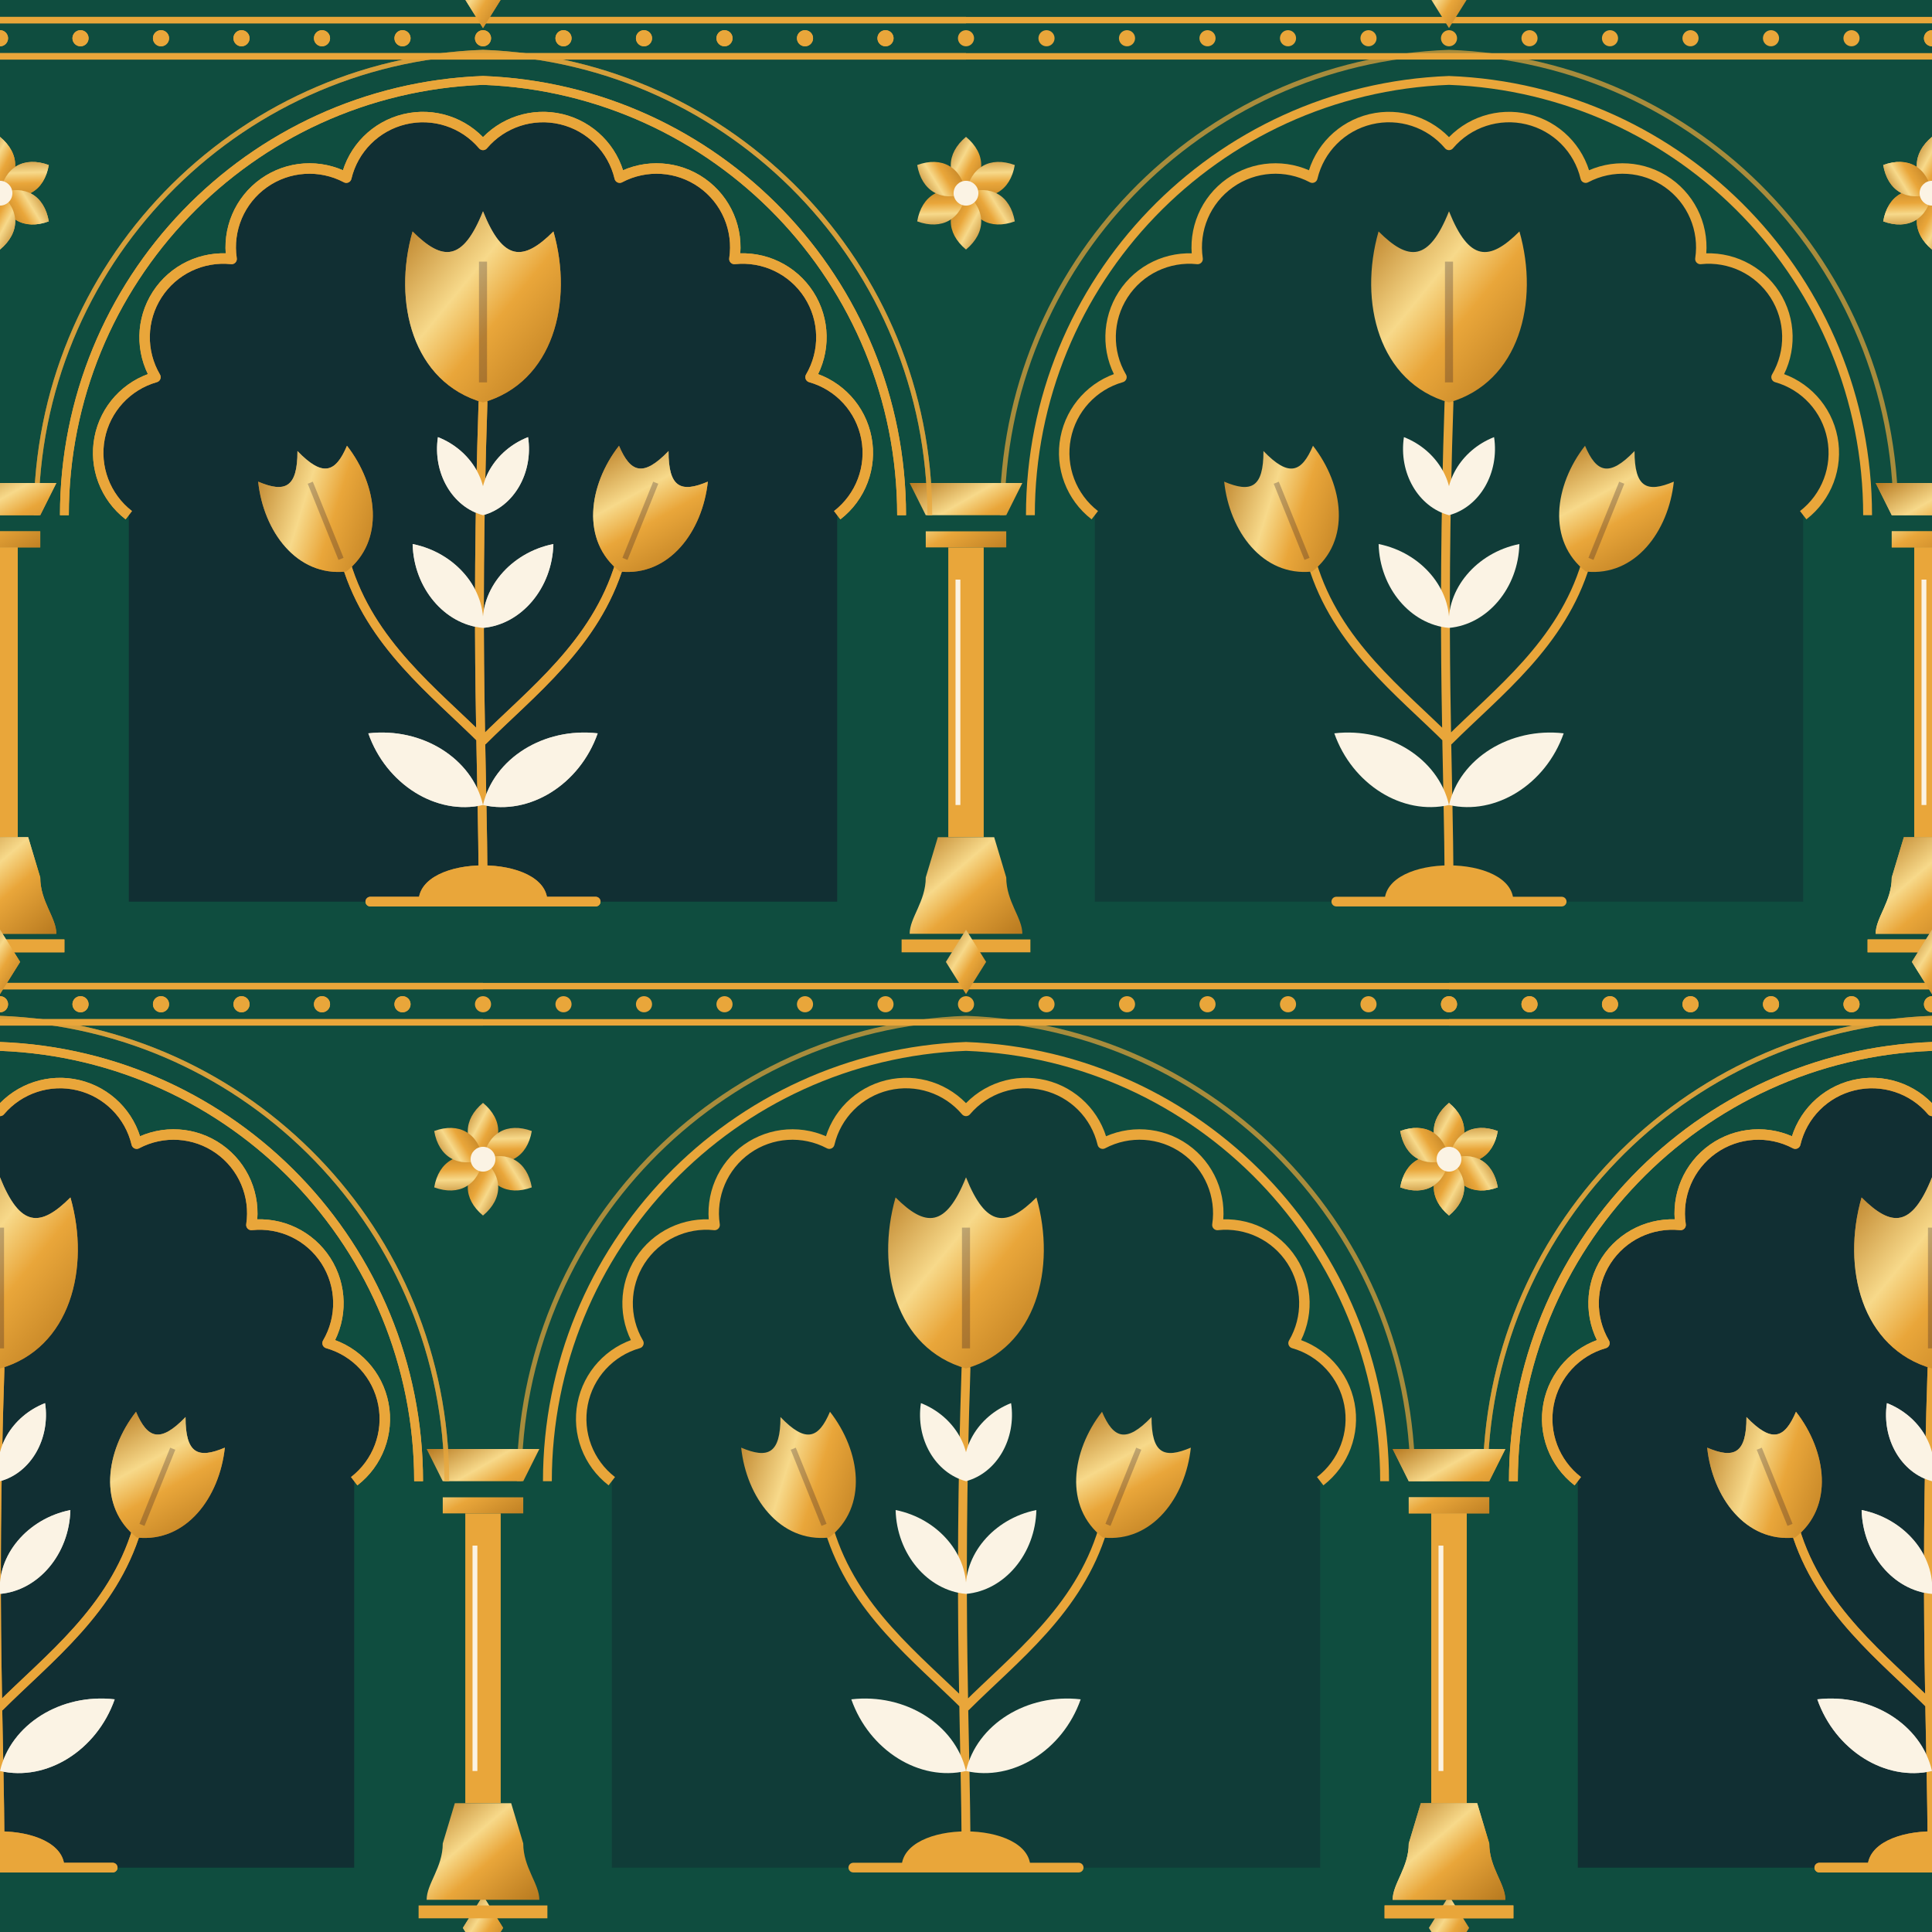
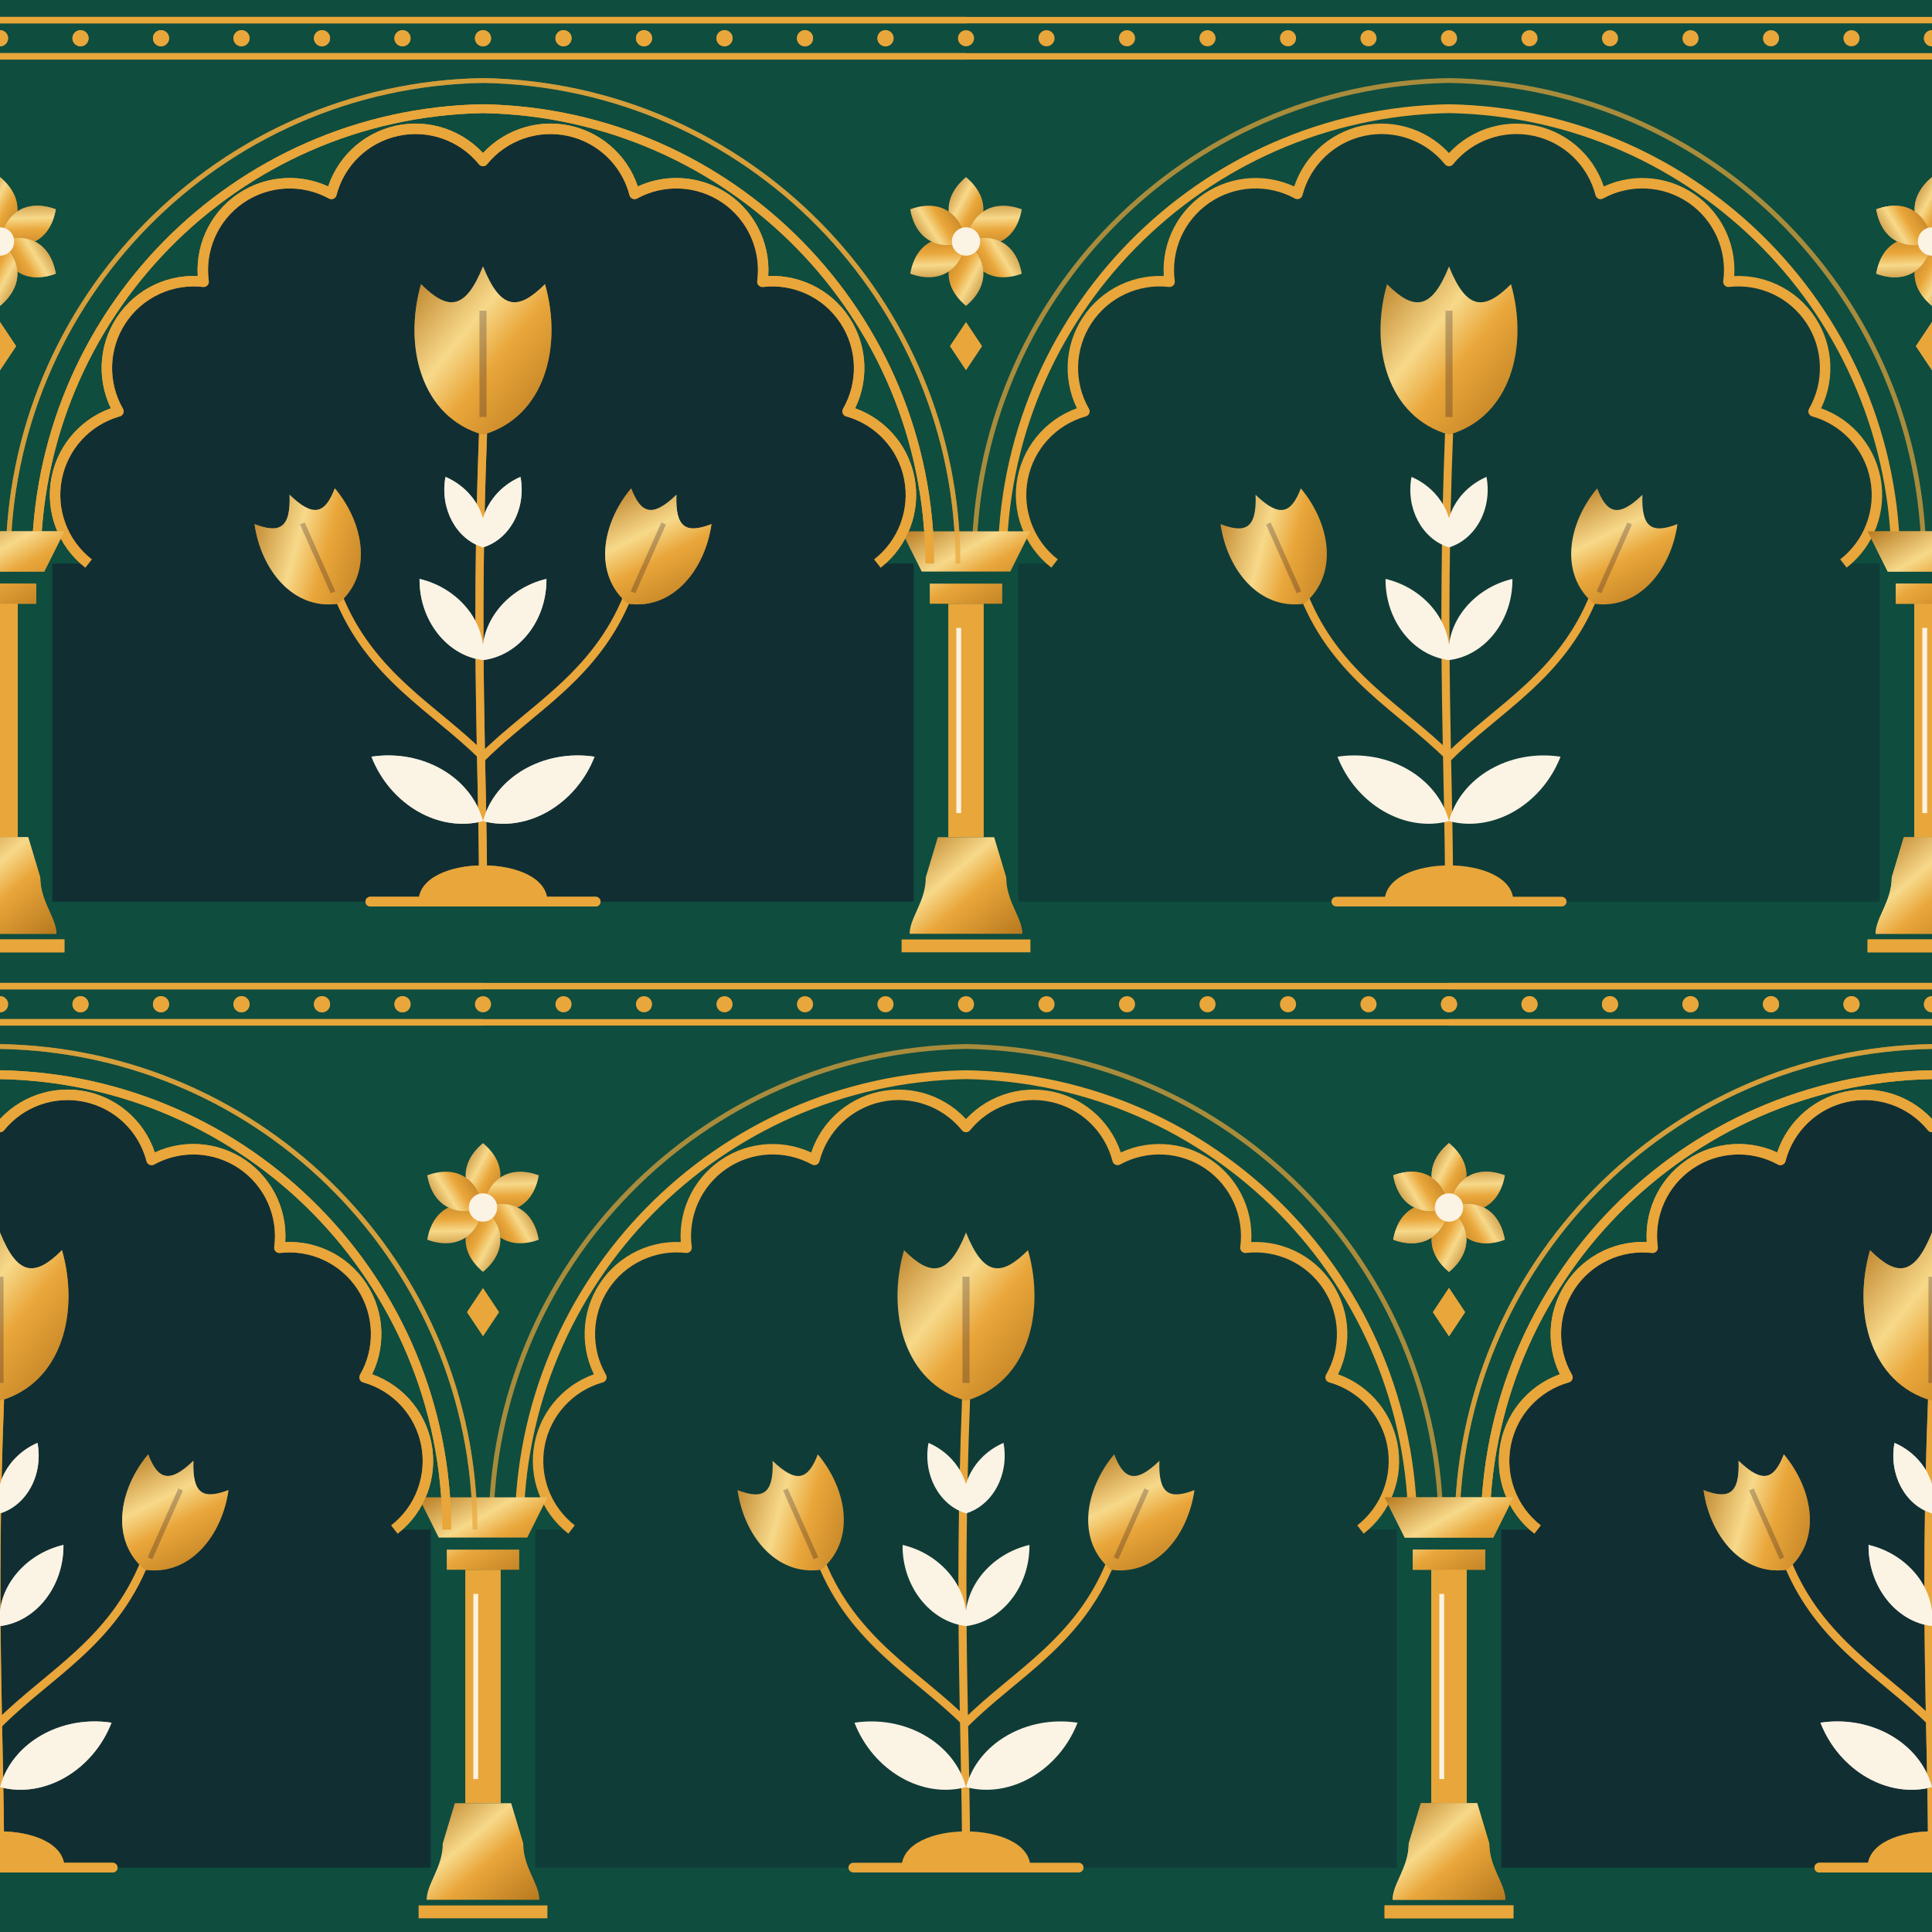
<svg xmlns="http://www.w3.org/2000/svg" xmlns:xlink="http://www.w3.org/1999/xlink" width="240" height="240" viewBox="0 0 240 240">
  <defs>
    <linearGradient id="foil" x1="0" y1="0" x2="1" y2="1">
      <stop offset="0" stop-color="#B7791F" />
      <stop offset=".38" stop-color="#F7D98A" />
      <stop offset=".58" stop-color="#E9A63A" />
      <stop offset="1" stop-color="#B7791F" />
    </linearGradient>
    <g id="cell">
-       <path d="M-44 64A9.78 9.78 0 0 1 -40.69 46.85A9.78 9.78 0 0 1 -31.23 32.17A9.78 9.78 0 0 1 -16.98 22.07A9.78 9.78 0 0 1 0 18A9.78 9.78 0 0 1 16.98 22.07A9.78 9.78 0 0 1 31.23 32.17A9.78 9.78 0 0 1 40.69 46.85A9.78 9.78 0 0 1 44 64L44 112L-44 112Z" fill="#160B26" fill-opacity="0.25" />
-       <path d="M-44 64A9.78 9.78 0 0 1 -40.69 46.85A9.78 9.78 0 0 1 -31.23 32.17A9.78 9.78 0 0 1 -16.98 22.07A9.78 9.78 0 0 1 0 18A9.78 9.78 0 0 1 16.98 22.07A9.78 9.78 0 0 1 31.23 32.17A9.78 9.78 0 0 1 40.69 46.85A9.78 9.78 0 0 1 44 64" fill="none" stroke="#E9A63A" stroke-width="1.3" stroke-linejoin="round" />
-       <path d="M-52 64A54.05 54.05 0 0 1 0 9.99A54.05 54.05 0 0 1 52 64" fill="none" stroke="#E9A63A" stroke-width="1.1" />
-       <path d="M-55.5 64A57.55 57.55 0 0 1 0 6.49A57.55 57.55 0 0 1 55.5 64" fill="none" stroke="#E9A63A" stroke-width=".6" opacity=".7" />
-       <path d="M0 110C0 96 -1 80 0 50M0 92C-6 86 -14 80 -17 70M0 92C6 86 14 80 17 70" fill="none" stroke="#E9A63A" stroke-width="1.1" stroke-linecap="round" />
+       <path d="M-53.5 70L-49 70A10.79 10.79 0 0 1 -45.29 51.1A10.79 10.79 0 0 1 -34.71 35A10.79 10.79 0 0 1 -18.83 24.09A10.79 10.79 0 0 1 0 20A10.79 10.79 0 0 1 18.83 24.09A10.79 10.79 0 0 1 34.71 35A10.79 10.79 0 0 1 45.29 51.1A10.79 10.79 0 0 1 49 70L53.5 70L53.5 112L-53.5 112Z" fill="#160B26" fill-opacity="0.25" />
+       <path d="M-49 70A10.79 10.79 0 0 1 -45.29 51.1A10.79 10.79 0 0 1 -34.71 35A10.79 10.79 0 0 1 -18.83 24.09A10.79 10.79 0 0 1 0 20A10.79 10.79 0 0 1 18.83 24.09A10.79 10.79 0 0 1 34.71 35A10.79 10.79 0 0 1 45.29 51.1A10.79 10.79 0 0 1 49 70" fill="none" stroke="#E9A63A" stroke-width="1.3" stroke-linejoin="round" />
+       <path d="M-55.5 70A56.51 56.51 0 0 1 0 13.5A56.51 56.51 0 0 1 55.5 70" fill="none" stroke="#E9A63A" stroke-width="1.1" />
+       <path d="M-59 70A60.01 60.01 0 0 1 0 10A60.01 60.01 0 0 1 59 70" fill="none" stroke="#E9A63A" stroke-width=".6" opacity=".7" />
+       <path d="M0 110C0 96 -1 80 0 54M0 94C-6 88 -14 84 -18 74M0 94C6 88 14 84 18 74" fill="none" stroke="#E9A63A" stroke-width="1" stroke-linecap="round" />
      <g fill="#FBF3E4">
-         <path d="M0 0C4.2 -4.2 4.2 -11.55 0 -16.8C-4.2 -11.55 -4.2 -4.2 0 0Z" transform="translate(0 100) rotate(-58)" />
-         <path d="M0 0C4.2 -4.2 4.2 -11.55 0 -16.8C-4.2 -11.55 -4.2 -4.2 0 0Z" transform="translate(0 100) rotate(58)" />
-         <path d="M0 0C3.4 -3.4 3.4 -9.35 0 -13.6C-3.4 -9.35 -3.4 -3.4 0 0Z" transform="translate(0 78) rotate(-40)" />
-         <path d="M0 0C3.4 -3.4 3.4 -9.35 0 -13.6C-3.4 -9.35 -3.4 -3.4 0 0Z" transform="translate(0 78) rotate(40)" />
-         <path d="M0 0C2.8 -2.8 2.8 -7.7 0 -11.2C-2.8 -7.7 -2.8 -2.8 0 0Z" transform="translate(0 64) rotate(-30)" />
-         <path d="M0 0C2.8 -2.8 2.8 -7.7 0 -11.2C-2.8 -7.7 -2.8 -2.8 0 0Z" transform="translate(0 64) rotate(30)" />
+         <path d="M0 0C4 -4 4 -11 0 -16C-4 -11 -4 -4 0 0Z" transform="translate(0 102) rotate(-60)" />
+         <path d="M0 0C4 -4 4 -11 0 -16C-4 -11 -4 -4 0 0Z" transform="translate(0 102) rotate(60)" />
+         <path d="M0 0C3.2 -3.2 3.2 -8.8 0 -12.8C-3.2 -8.8 -3.2 -3.2 0 0Z" transform="translate(0 82) rotate(-38)" />
+         <path d="M0 0C3.2 -3.2 3.2 -8.8 0 -12.8C-3.2 -8.8 -3.2 -3.2 0 0Z" transform="translate(0 82) rotate(38)" />
+         <path d="M0 0C2.48 -2.48 2.48 -6.82 0 -9.92C-2.48 -6.82 -2.48 -2.48 0 0Z" transform="translate(0 68) rotate(-28)" />
+         <path d="M0 0C2.48 -2.48 2.48 -6.82 0 -9.92C-2.48 -6.82 -2.48 -2.48 0 0Z" transform="translate(0 68) rotate(28)" />
      </g>
-       <g transform="translate(0 50) rotate(0) scale(1.25)">
+       <g transform="translate(0 54) rotate(0) scale(1.1)">
        <path d="M0 0C-7 -2 -9 -10 -7 -17C-4 -14 -2 -14 0 -19C2 -14 4 -14 7 -17C9 -10 7 -2 0 0Z" fill="url(#foil)" />
        <path d="M0 -2V-14" stroke="#160B26" stroke-opacity="0.25" stroke-width=".8" />
      </g>
-       <g transform="translate(-17 71) rotate(-22) scale(0.85)">
+       <g transform="translate(-18 75) rotate(-24) scale(0.78)">
        <path d="M0 0C-7 -2 -9 -10 -7 -17C-4 -14 -2 -14 0 -19C2 -14 4 -14 7 -17C9 -10 7 -2 0 0Z" fill="url(#foil)" />
        <path d="M0 -2V-14" stroke="#160B26" stroke-opacity="0.25" stroke-width=".8" />
      </g>
-       <g transform="translate(17 71) rotate(22) scale(0.85)">
+       <g transform="translate(18 75) rotate(24) scale(0.78)">
        <path d="M0 0C-7 -2 -9 -10 -7 -17C-4 -14 -2 -14 0 -19C2 -14 4 -14 7 -17C9 -10 7 -2 0 0Z" fill="url(#foil)" />
        <path d="M0 -2V-14" stroke="#160B26" stroke-opacity="0.25" stroke-width=".8" />
      </g>
      <path d="M-14 112H14" stroke="#E9A63A" stroke-width="1.2" stroke-linecap="round" />
      <path d="M-8 112C-8 106 8 106 8 112Z" fill="#E9A63A" />
      <g transform="translate(-60 0)">
-         <path d="M-7 60H7L5 64H-5ZM-5 66H5V68H-5Z" fill="url(#foil)" />
-         <path d="M-2.2 68H2.2V104H-2.2Z" fill="#E9A63A" />
-         <path d="M-1 72V100" stroke="#FBF3E4" stroke-width=".6" />
+         <path d="M-8 66H8L5.5 71H-5.5ZM-4.5 72.5H4.5V75H-4.5Z" fill="url(#foil)" />
+         <path d="M-2.2 75H2.2V104H-2.2Z" fill="#E9A63A" />
+         <path d="M-.9 78V101" stroke="#FBF3E4" stroke-width=".6" />
        <path d="M-3.5 104H3.5L5 109C5 112 7 114 7 116H-7C-7 114 -5 112 -5 109Z" fill="url(#foil)" />
        <path d="M-8 117.5H8" stroke="#E9A63A" stroke-width="1.6" />
      </g>
-       <g transform="translate(-60 24)">
+       <g transform="translate(-60 30)">
        <g fill="url(#foil)">
-           <path d="M0 0C2.52 -2.1 2.52 -4.9 0 -7C-2.52 -4.9 -2.52 -2.1 0 0Z" transform="rotate(0)" />
-           <path d="M0 0C2.52 -2.1 2.52 -4.9 0 -7C-2.52 -4.9 -2.52 -2.1 0 0Z" transform="rotate(60)" />
-           <path d="M0 0C2.52 -2.1 2.52 -4.9 0 -7C-2.52 -4.9 -2.52 -2.1 0 0Z" transform="rotate(120)" />
-           <path d="M0 0C2.52 -2.1 2.52 -4.9 0 -7C-2.52 -4.9 -2.52 -2.1 0 0Z" transform="rotate(180)" />
-           <path d="M0 0C2.52 -2.1 2.52 -4.9 0 -7C-2.52 -4.9 -2.52 -2.1 0 0Z" transform="rotate(240)" />
-           <path d="M0 0C2.52 -2.1 2.52 -4.9 0 -7C-2.52 -4.9 -2.52 -2.1 0 0Z" transform="rotate(300)" />
+           <path d="M0 0C2.88 -2.4 2.88 -5.6 0 -8C-2.88 -5.6 -2.88 -2.4 0 0Z" transform="rotate(0)" />
+           <path d="M0 0C2.88 -2.4 2.88 -5.6 0 -8C-2.88 -5.6 -2.88 -2.4 0 0Z" transform="rotate(60)" />
+           <path d="M0 0C2.88 -2.4 2.88 -5.6 0 -8C-2.88 -5.6 -2.88 -2.4 0 0Z" transform="rotate(120)" />
+           <path d="M0 0C2.88 -2.4 2.88 -5.6 0 -8C-2.88 -5.6 -2.88 -2.4 0 0Z" transform="rotate(180)" />
+           <path d="M0 0C2.88 -2.4 2.88 -5.6 0 -8C-2.88 -5.6 -2.88 -2.4 0 0Z" transform="rotate(240)" />
+           <path d="M0 0C2.88 -2.4 2.88 -5.6 0 -8C-2.88 -5.6 -2.88 -2.4 0 0Z" transform="rotate(300)" />
        </g>
-         <circle r="1.54" fill="#FBF3E4" />
+         <circle r="1.76" fill="#FBF3E4" />
      </g>
+       <path d="M-60 46l2 -3 -2 -3 -2 3Z" fill="#E9A63A" />
      <path d="M-60 2.5H60M-60 7H60" stroke="#E9A63A" stroke-width=".8" />
      <path d="M-50 4.75h0M-40 4.75h0M-30 4.75h0M-20 4.75h0M-10 4.75h0M0 4.75h0M10 4.75h0M20 4.75h0M30 4.75h0M40 4.75h0M50 4.75h0M-60 4.75h0" stroke="#E9A63A" stroke-width="2" stroke-linecap="round" />
-       <path d="M0 3.49l2.5 -4 -2.5 -4 -2.5 4Z" fill="url(#foil)" />
    </g>
  </defs>
  <rect width="240" height="240" fill="#0F4D3F" />
  <use xlink:href="#cell" transform="translate(60 60) translate(0 -60)" />
  <use xlink:href="#cell" transform="translate(60 300) translate(0 -60)" />
  <use xlink:href="#cell" transform="translate(300 60) translate(0 -60)" />
  <use xlink:href="#cell" transform="translate(300 300) translate(0 -60)" />
  <use xlink:href="#cell" transform="translate(-60 60) translate(0 -60)" />
  <use xlink:href="#cell" transform="translate(-60 300) translate(0 -60)" />
  <use xlink:href="#cell" transform="translate(180 60) translate(0 -60)" />
  <use xlink:href="#cell" transform="translate(180 300) translate(0 -60)" />
  <use xlink:href="#cell" transform="translate(60 60) translate(0 -60)" />
  <use xlink:href="#cell" transform="translate(60 300) translate(0 -60)" />
  <use xlink:href="#cell" transform="translate(300 60) translate(0 -60)" />
  <use xlink:href="#cell" transform="translate(300 300) translate(0 -60)" />
  <use xlink:href="#cell" transform="translate(0 -60) translate(0 -60)" />
  <use xlink:href="#cell" transform="translate(0 180) translate(0 -60)" />
  <use xlink:href="#cell" transform="translate(240 -60) translate(0 -60)" />
  <use xlink:href="#cell" transform="translate(240 180) translate(0 -60)" />
  <use xlink:href="#cell" transform="translate(120 -60) translate(0 -60)" />
  <use xlink:href="#cell" transform="translate(120 180) translate(0 -60)" />
  <use xlink:href="#cell" transform="translate(0 -60) translate(0 -60)" />
  <use xlink:href="#cell" transform="translate(0 180) translate(0 -60)" />
  <use xlink:href="#cell" transform="translate(240 -60) translate(0 -60)" />
  <use xlink:href="#cell" transform="translate(240 180) translate(0 -60)" />
</svg>
